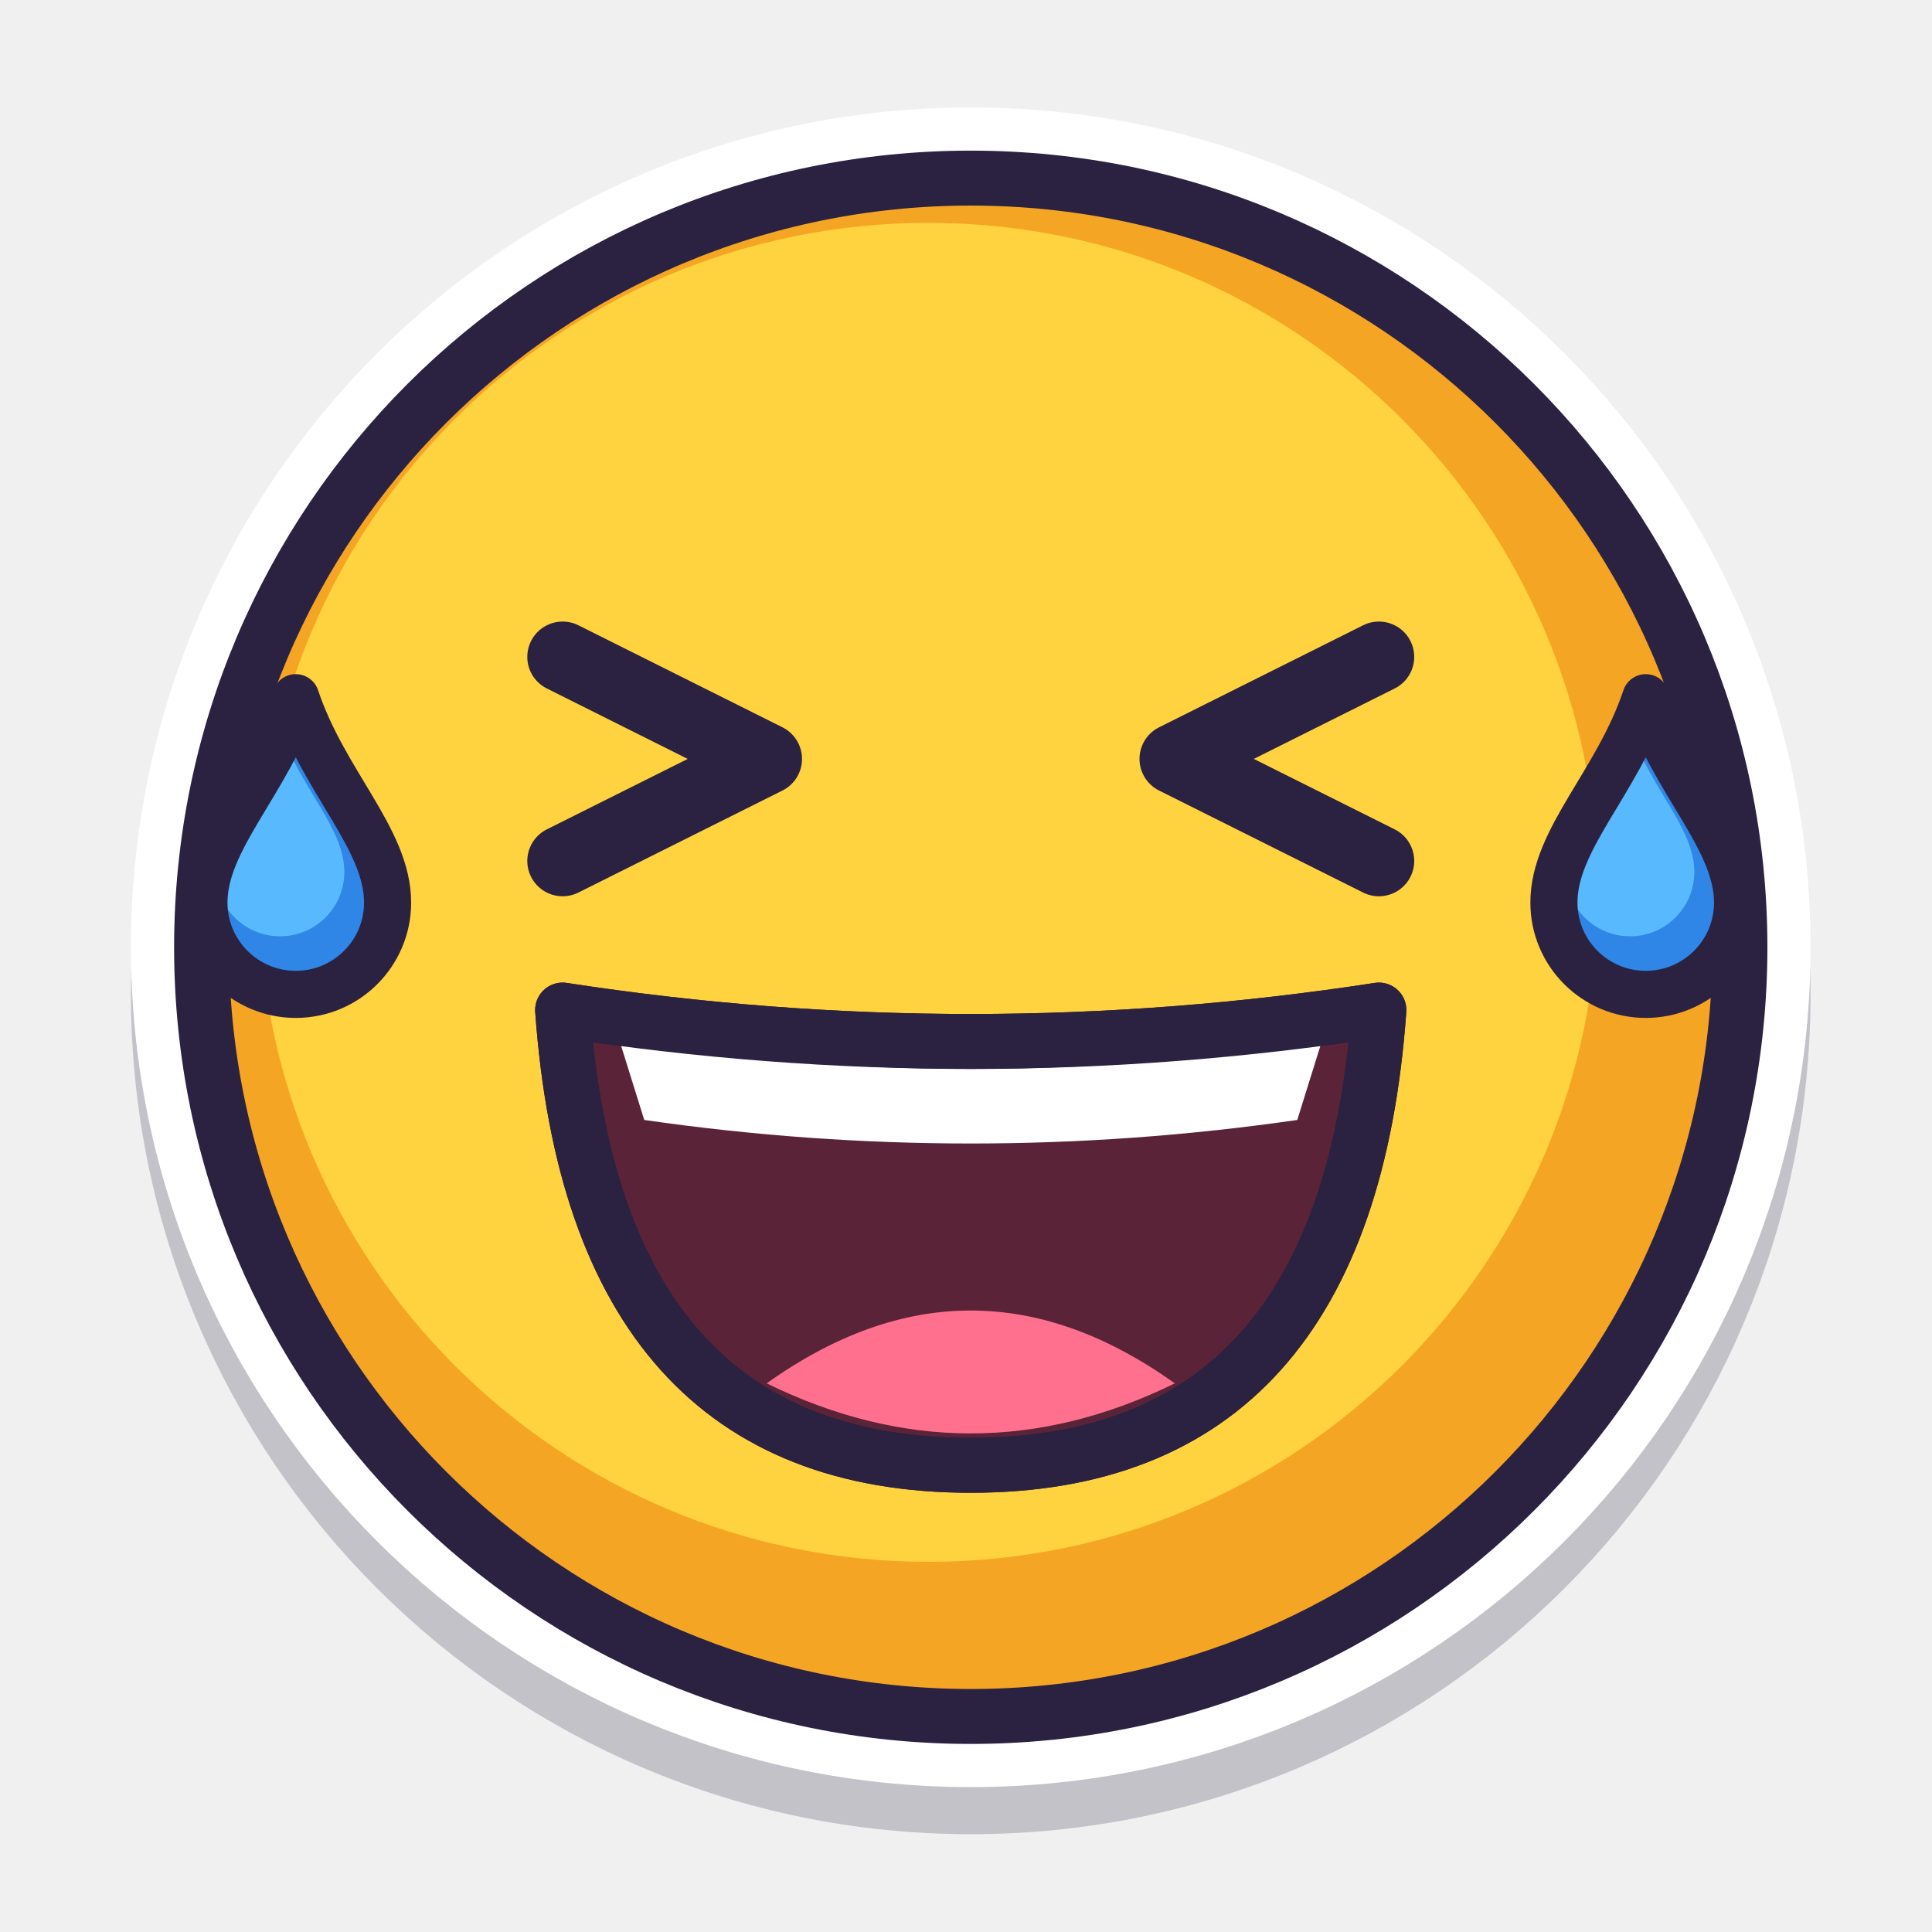
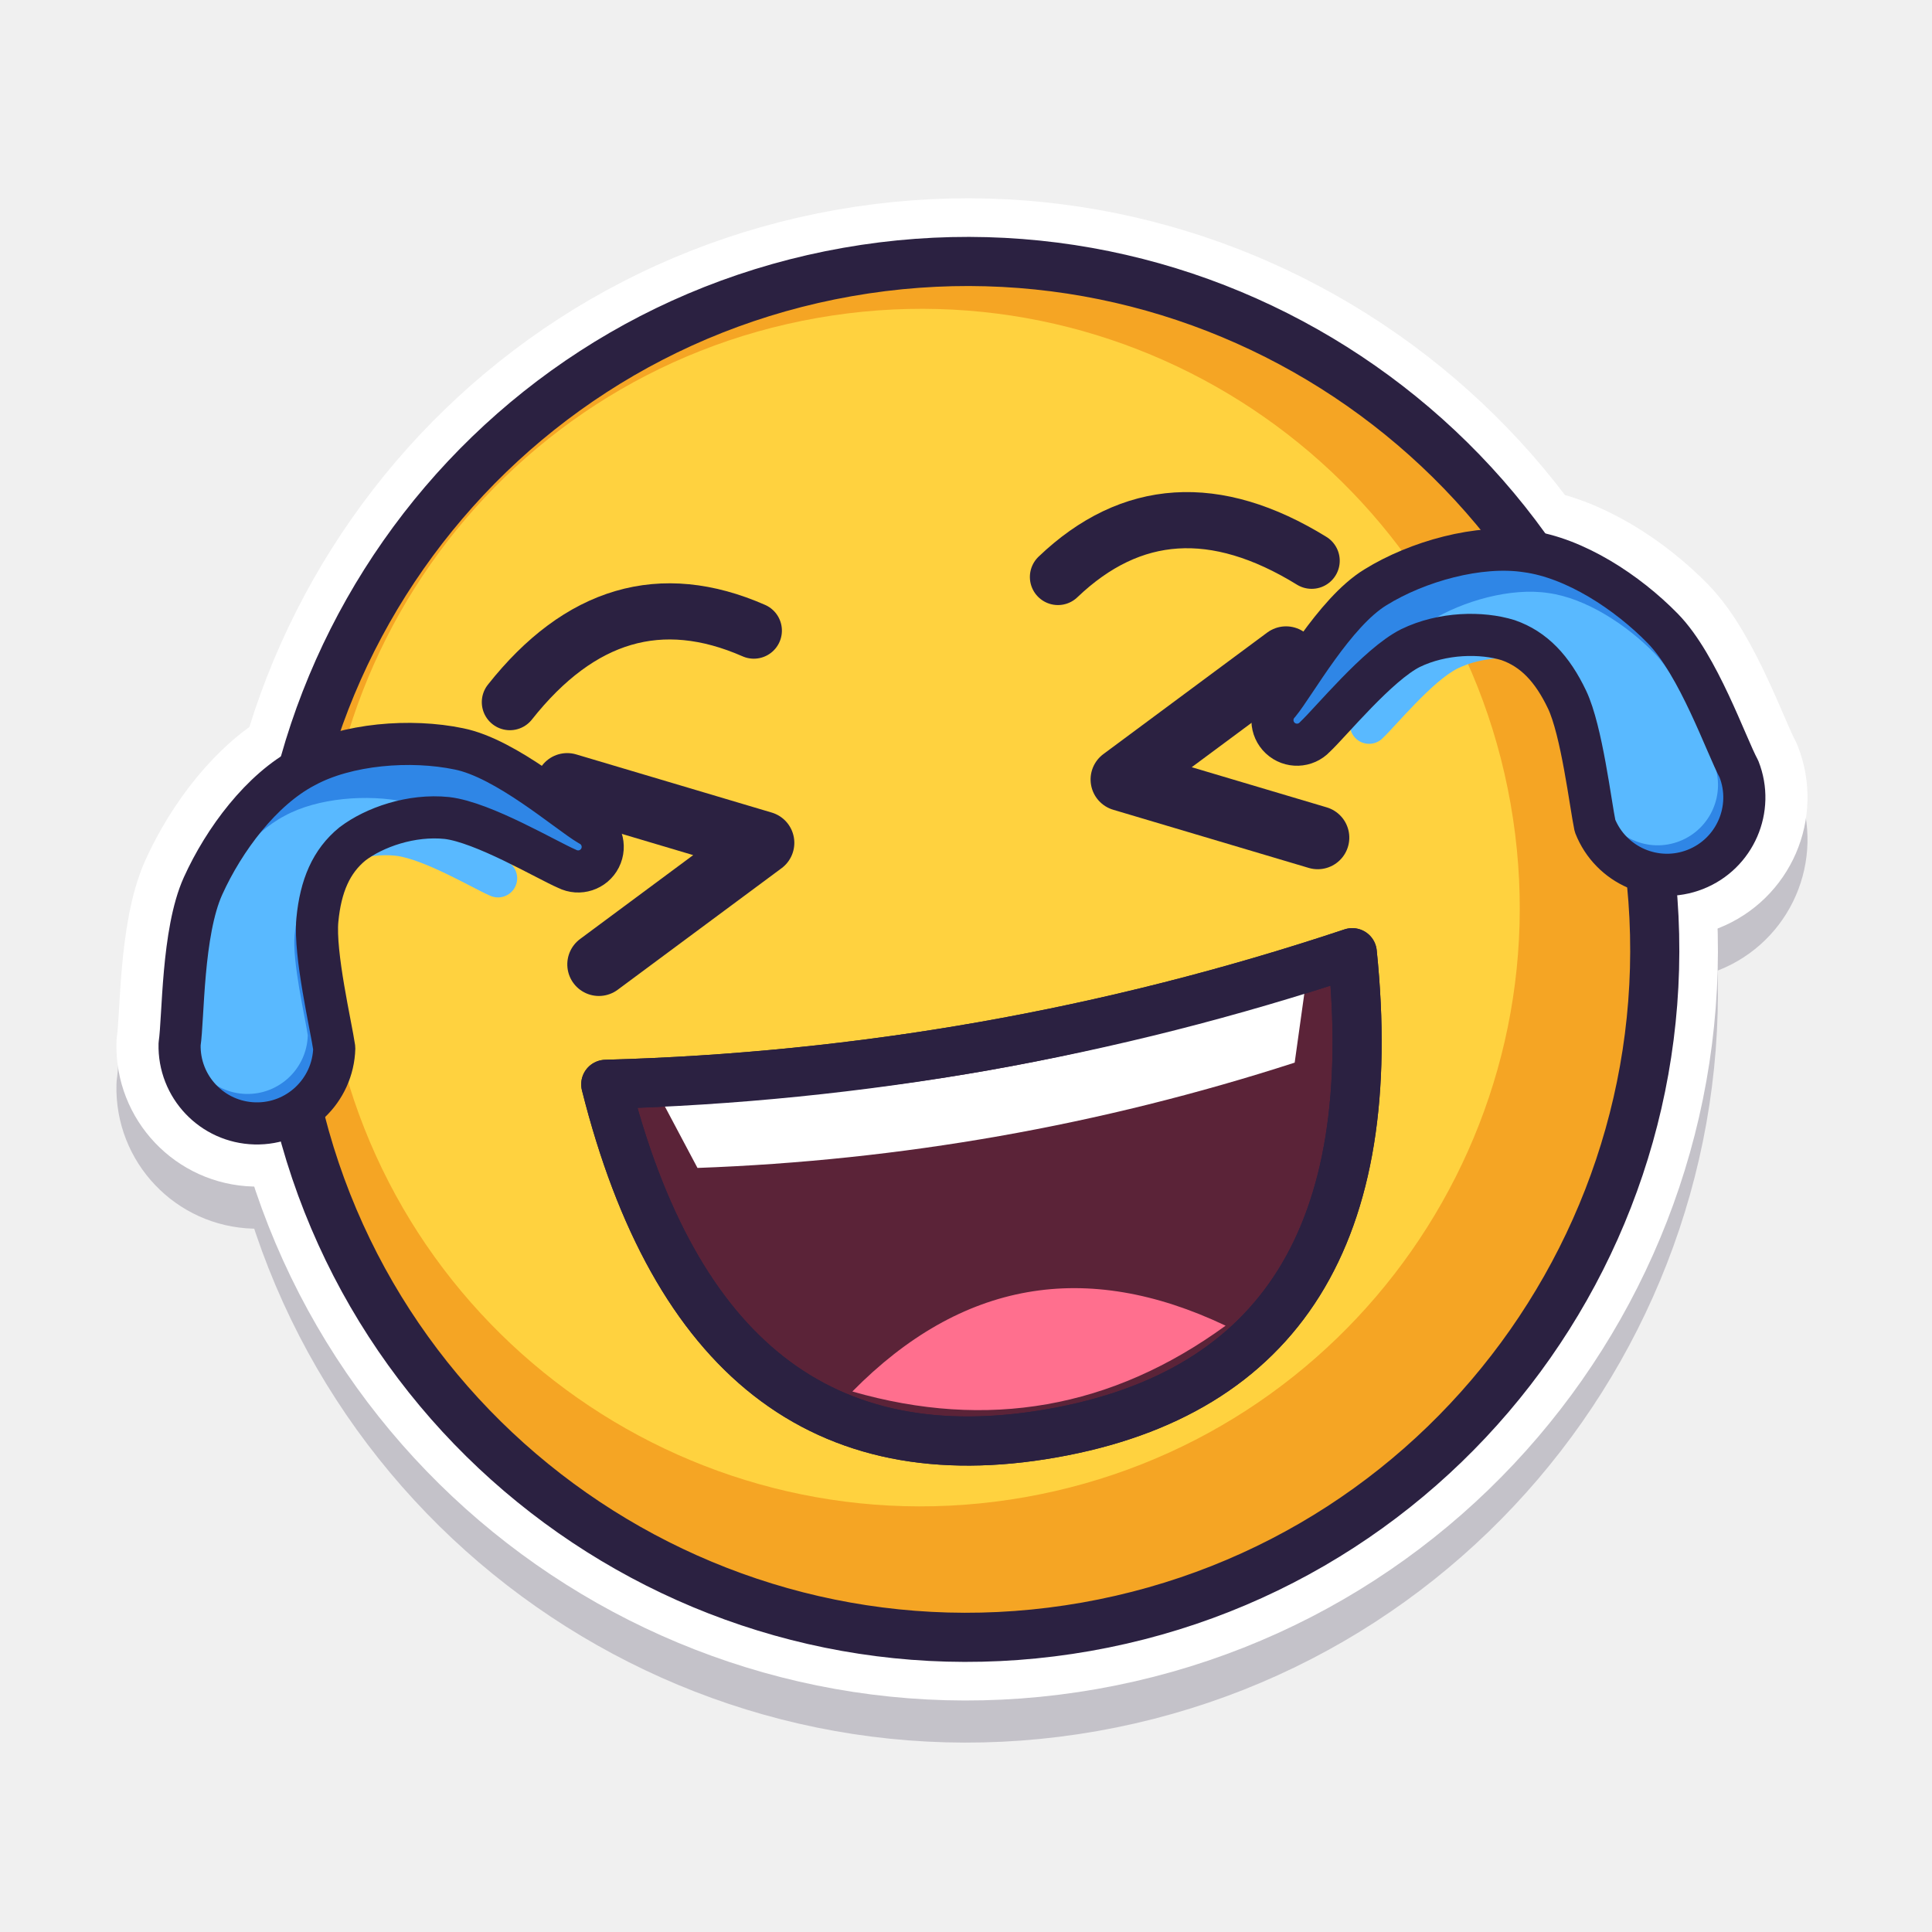
<svg xmlns="http://www.w3.org/2000/svg" xmlns:xlink="http://www.w3.org/1999/xlink" viewBox="0 0 256 256" width="256" height="256">
  <style>@media (prefers-reduced-motion:no-preference){.j{animation:j 0.5s ease-in-out infinite;transform-origin:128px 200px}@keyframes j{0%,100%{transform:rotate(0)}25%{transform:rotate(-5deg)}75%{transform:rotate(5deg)}}}#still:target *{animation:none}</style>
  <defs>
    <g id="o0">
-       <circle cx="128" cy="128" r="98" stroke-width="18" />
-       <path d="M42 96.2C45.6 107 53.7 114.2 53.7 122.3A11.7 11.7 0 0 1 30.3 122.3C30.3 114.2 38.4 107 42 96.2Z" stroke-width="18" />
-       <path d="M214 96.2C217.6 107 225.7 114.2 225.7 122.3A11.7 11.7 0 0 1 202.3 122.3C202.3 114.2 210.4 107 214 96.2Z" stroke-width="18" />
+       <g transform="rotate(-10 128 128)">
+         <circle cx="128" cy="128" r="98" stroke-width="18" />
+         <path d="M78.1 101.2C75.4 98.9 68.1 89.8 61.7 87.3C55.2 84.7 46.1 83.8 39.6 86C33 88.1 26.5 94.2 22.4 100.2C18.3 106.2 16.4 118.2 15.2 121.8A11 11 0 0 0 36.8 126.2C36.9 123.1 36.3 112.5 37.6 107.8C38.9 103.1 41 99.9 44.4 98C47.9 96.2 53.4 95.3 58.3 96.7C63.3 98.2 71.3 105.1 73.9 106.8A3.5 3.5 0 0 0 78.1 101.2Z" stroke-width="18" />
+         <path d="M182.1 106.8C184.7 105.1 192.7 98.2 197.7 96.7C202.6 95.3 208.1 96.2 211.6 98C215 99.9 217.1 103.1 218.4 107.8C219.7 112.5 219.1 123.1 219.2 126.2A11 11 0 0 0 240.8 121.8C239.6 118.2 237.7 106.2 233.6 100.2C229.5 94.2 223 88.1 216.4 86C209.9 83.8 200.8 84.7 194.3 87.3C187.9 89.8 180.6 98.9 177.9 101.2A3.5 3.5 0 0 0 182.1 106.8Z" stroke-width="18" />
+       </g>
    </g>
  </defs>
-   <g id="still" stroke-linecap="round" stroke-linejoin="round" transform="translate(-4.49 -7.6) scale(1.04)">
+   <g id="still" stroke-linecap="round" stroke-linejoin="round" transform="translate(9.07 6.76) scale(0.93)">
    <g fill="#2b2141" stroke="#2b2141" opacity=".22" transform="translate(0 6)">
      <g class="j">
        <use xlink:href="#o0" />
      </g>
    </g>
    <g fill="#fff" stroke="#fff">
      <g class="j">
        <use xlink:href="#o0" />
      </g>
    </g>
    <g class="j">
-       <circle cx="128" cy="128" r="98" fill="#f5a524" />
-       <circle cx="122.6" cy="121" r="85.3" fill="#ffd23f" />
-       <circle cx="128" cy="128" r="98" fill="none" stroke="#2b2141" stroke-width="7" />
-       <path d="M76 91L102 104L76 117" fill="none" stroke="#2b2141" stroke-width="9" />
-       <path d="M180 91L154 104L180 117" fill="none" stroke="#2b2141" stroke-width="9" />
-       <path d="M76 136Q128 144 180 136Q175.84 194 128 194Q80.16 194 76 136Z" fill="#5b2338" stroke="#2b2141" stroke-width="7" />
-       <path d="M102 183.56Q128 165 154 183.56Q128 196.32 102 183.56Z" fill="#ff6f8e" />
-       <path d="M83.28 140Q128 147 172.72 140L169.6 150Q128 156 86.4 150Z" fill="#fff" />
-       <path d="M76 136Q128 144 180 136Q175.84 194 128 194Q80.16 194 76 136Z" fill="none" stroke="#2b2141" stroke-width="7" />
-       <path d="M42 96.2C45.6 107 53.7 114.2 53.7 122.3A11.7 11.7 0 0 1 30.3 122.3C30.3 114.2 38.4 107 42 96.2Z" fill="#2f86e6" />
-       <path d="M42 96.2C45.6 107 53.7 114.2 53.7 122.3A11.7 11.7 0 0 1 30.3 122.3C30.3 114.2 38.4 107 42 96.2Z" fill="#59b9ff" transform="translate(10.6 32.8) scale(0.7)" />
-       <path d="M42 96.2C45.6 107 53.7 114.2 53.7 122.3A11.7 11.7 0 0 1 30.3 122.3C30.3 114.2 38.4 107 42 96.2Z" fill="none" stroke="#2b2141" stroke-width="6" />
-       <path d="M214 96.2C217.6 107 225.7 114.2 225.7 122.3A11.7 11.7 0 0 1 202.3 122.3C202.3 114.2 210.4 107 214 96.2Z" fill="#2f86e6" />
-       <path d="M214 96.2C217.6 107 225.7 114.2 225.7 122.3A11.7 11.7 0 0 1 202.3 122.3C202.3 114.2 210.4 107 214 96.2Z" fill="#59b9ff" transform="translate(62.2 32.8) scale(0.7)" />
-       <path d="M214 96.2C217.6 107 225.7 114.2 225.7 122.3A11.7 11.7 0 0 1 202.3 122.3C202.3 114.2 210.4 107 214 96.2Z" fill="none" stroke="#2b2141" stroke-width="6" />
+       <g transform="rotate(-10 128 128)">
+         <circle cx="128" cy="128" r="98" fill="#f5a524" />
+         <circle cx="122.6" cy="121" r="85.3" fill="#ffd23f" />
+         <circle cx="128" cy="128" r="98" fill="none" stroke="#2b2141" stroke-width="7" />
+         <path d="M70 82Q88 66 106 78" fill="none" stroke="#2b2141" stroke-width="8" />
+         <path d="M150 78Q168 66 186 82" fill="none" stroke="#2b2141" stroke-width="8" />
+         <path d="M76 95L102 108L76 121" fill="none" stroke="#2b2141" stroke-width="9" />
+         <path d="M180 95L154 108L180 121" fill="none" stroke="#2b2141" stroke-width="9" />
+         <path d="M74 138Q128 146 182 138Q177.68 198 128 198Q78.32 198 74 138Z" fill="#5b2338" stroke="#2b2141" stroke-width="7" />
+         <path d="M101 187.2Q128 168 155 187.2Q128 200.4 101 187.2Z" fill="#ff6f8e" />
+         <path d="M81.56 142Q128 149 174.44 142L171.2 152Q128 158 84.8 152Z" fill="#fff" />
+         <path d="M74 138Q128 146 182 138Q177.68 198 128 198Q78.32 198 74 138Z" fill="none" stroke="#2b2141" stroke-width="7" />
+         <path d="M78.1 101.2C75.4 98.9 68.1 89.8 61.7 87.3C55.2 84.7 46.1 83.8 39.6 86C33 88.1 26.5 94.2 22.4 100.2C18.3 106.2 16.4 118.2 15.2 121.8A11 11 0 0 0 36.8 126.2C36.9 123.1 36.3 112.5 37.6 107.8C38.9 103.1 41 99.9 44.4 98C47.9 96.2 53.4 95.3 58.3 96.7C63.3 98.2 71.3 105.1 73.9 106.8A3.5 3.5 0 0 0 78.1 101.2Z" fill="#2f86e6" />
+         <path d="M78.1 101.2C75.4 98.9 68.1 89.8 61.7 87.3C55.2 84.7 46.1 83.8 39.6 86C33 88.1 26.5 94.2 22.4 100.2C18.3 106.2 16.4 118.2 15.2 121.8A11 11 0 0 0 36.8 126.2C36.9 123.1 36.3 112.5 37.6 107.8C38.9 103.1 41 99.9 44.4 98C47.9 96.2 53.4 95.3 58.3 96.7C63.3 98.2 71.3 105.1 73.9 106.8A3.5 3.5 0 0 0 78.1 101.2Z" fill="#59b9ff" transform="translate(4.7 25.3) scale(0.78)" />
+         <path d="M78.1 101.2C75.4 98.9 68.1 89.8 61.7 87.3C55.2 84.7 46.1 83.8 39.6 86C33 88.1 26.5 94.2 22.4 100.2C18.3 106.2 16.4 118.2 15.2 121.8A11 11 0 0 0 36.8 126.2C36.9 123.1 36.3 112.5 37.6 107.8C38.9 103.1 41 99.9 44.4 98C47.9 96.2 53.4 95.3 58.3 96.7C63.3 98.2 71.3 105.1 73.9 106.8A3.5 3.5 0 0 0 78.1 101.2Z" fill="none" stroke="#2b2141" stroke-width="6" />
+         <path d="M182.1 106.8C184.7 105.1 192.7 98.2 197.7 96.7C202.6 95.3 208.1 96.2 211.6 98C215 99.9 217.1 103.1 218.4 107.8C219.7 112.5 219.1 123.1 219.2 126.2A11 11 0 0 0 240.8 121.8C239.6 118.2 237.7 106.2 233.6 100.2C229.5 94.2 223 88.1 216.4 86C209.9 83.8 200.8 84.7 194.3 87.3C187.9 89.8 180.6 98.9 177.9 101.2A3.5 3.5 0 0 0 182.1 106.8Z" fill="#2f86e6" />
+         <path d="M182.1 106.8C184.7 105.1 192.7 98.2 197.7 96.7C202.6 95.3 208.1 96.2 211.6 98C215 99.9 217.1 103.1 218.4 107.8C219.7 112.5 219.1 123.1 219.2 126.2A11 11 0 0 0 240.8 121.8C239.6 118.2 237.7 106.2 233.6 100.2C229.5 94.2 223 88.1 216.4 86C209.9 83.8 200.8 84.7 194.3 87.3C187.9 89.8 180.6 98.9 177.9 101.2A3.5 3.5 0 0 0 182.1 106.8Z" fill="#59b9ff" transform="translate(49.6 25.3) scale(0.78)" />
+         <path d="M182.1 106.8C184.7 105.1 192.7 98.2 197.7 96.7C202.6 95.3 208.1 96.2 211.6 98C215 99.9 217.1 103.1 218.4 107.8C219.7 112.5 219.1 123.1 219.2 126.2A11 11 0 0 0 240.8 121.8C239.6 118.2 237.7 106.2 233.6 100.2C229.5 94.2 223 88.1 216.4 86C209.9 83.8 200.8 84.7 194.3 87.3C187.9 89.8 180.6 98.9 177.9 101.2A3.5 3.5 0 0 0 182.1 106.8Z" fill="none" stroke="#2b2141" stroke-width="6" />
+       </g>
    </g>
  </g>
</svg>
